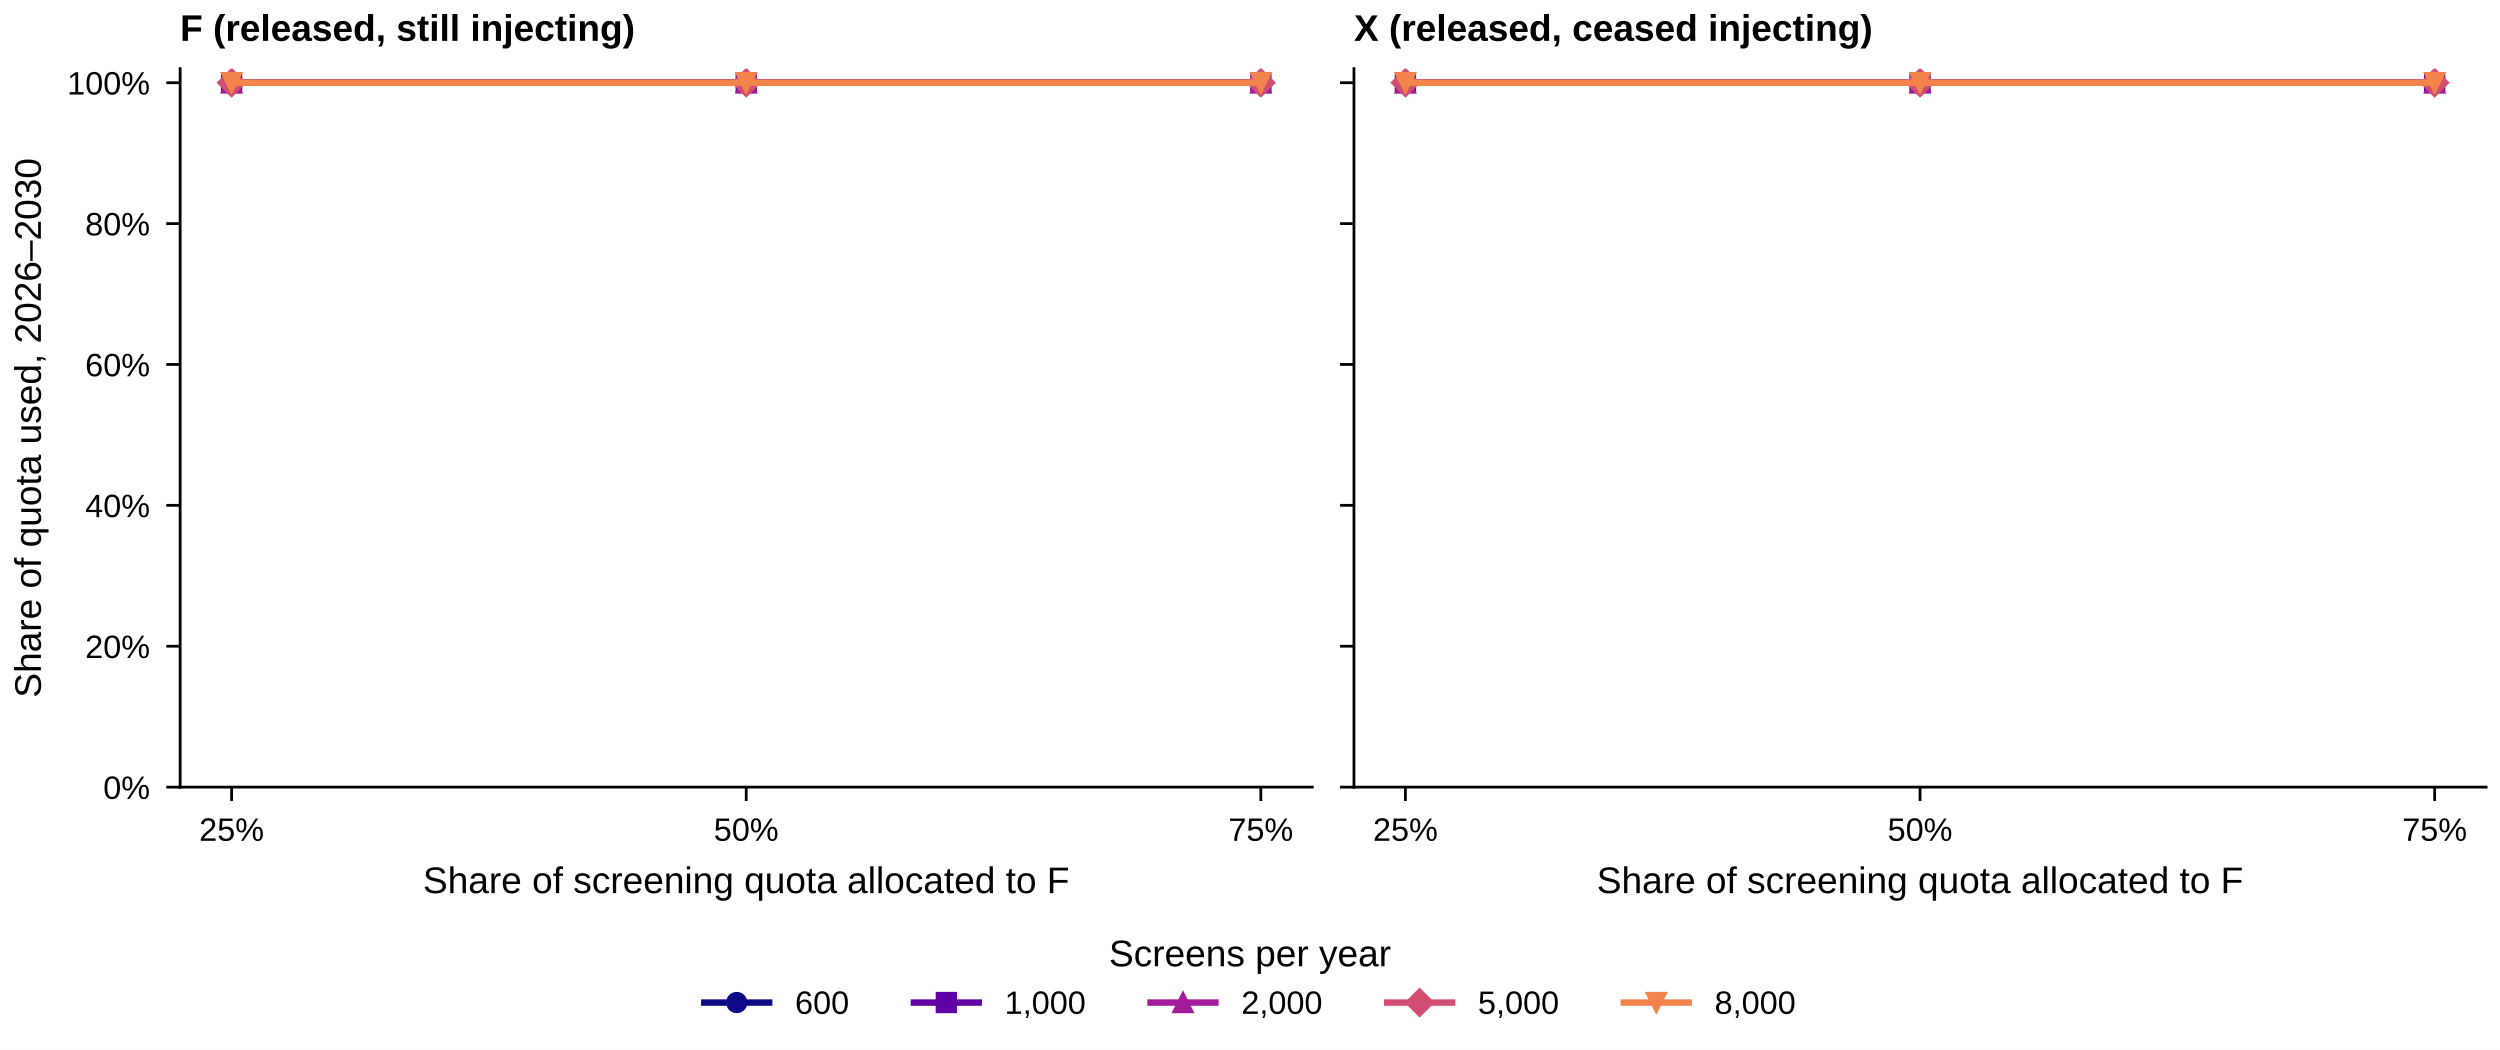
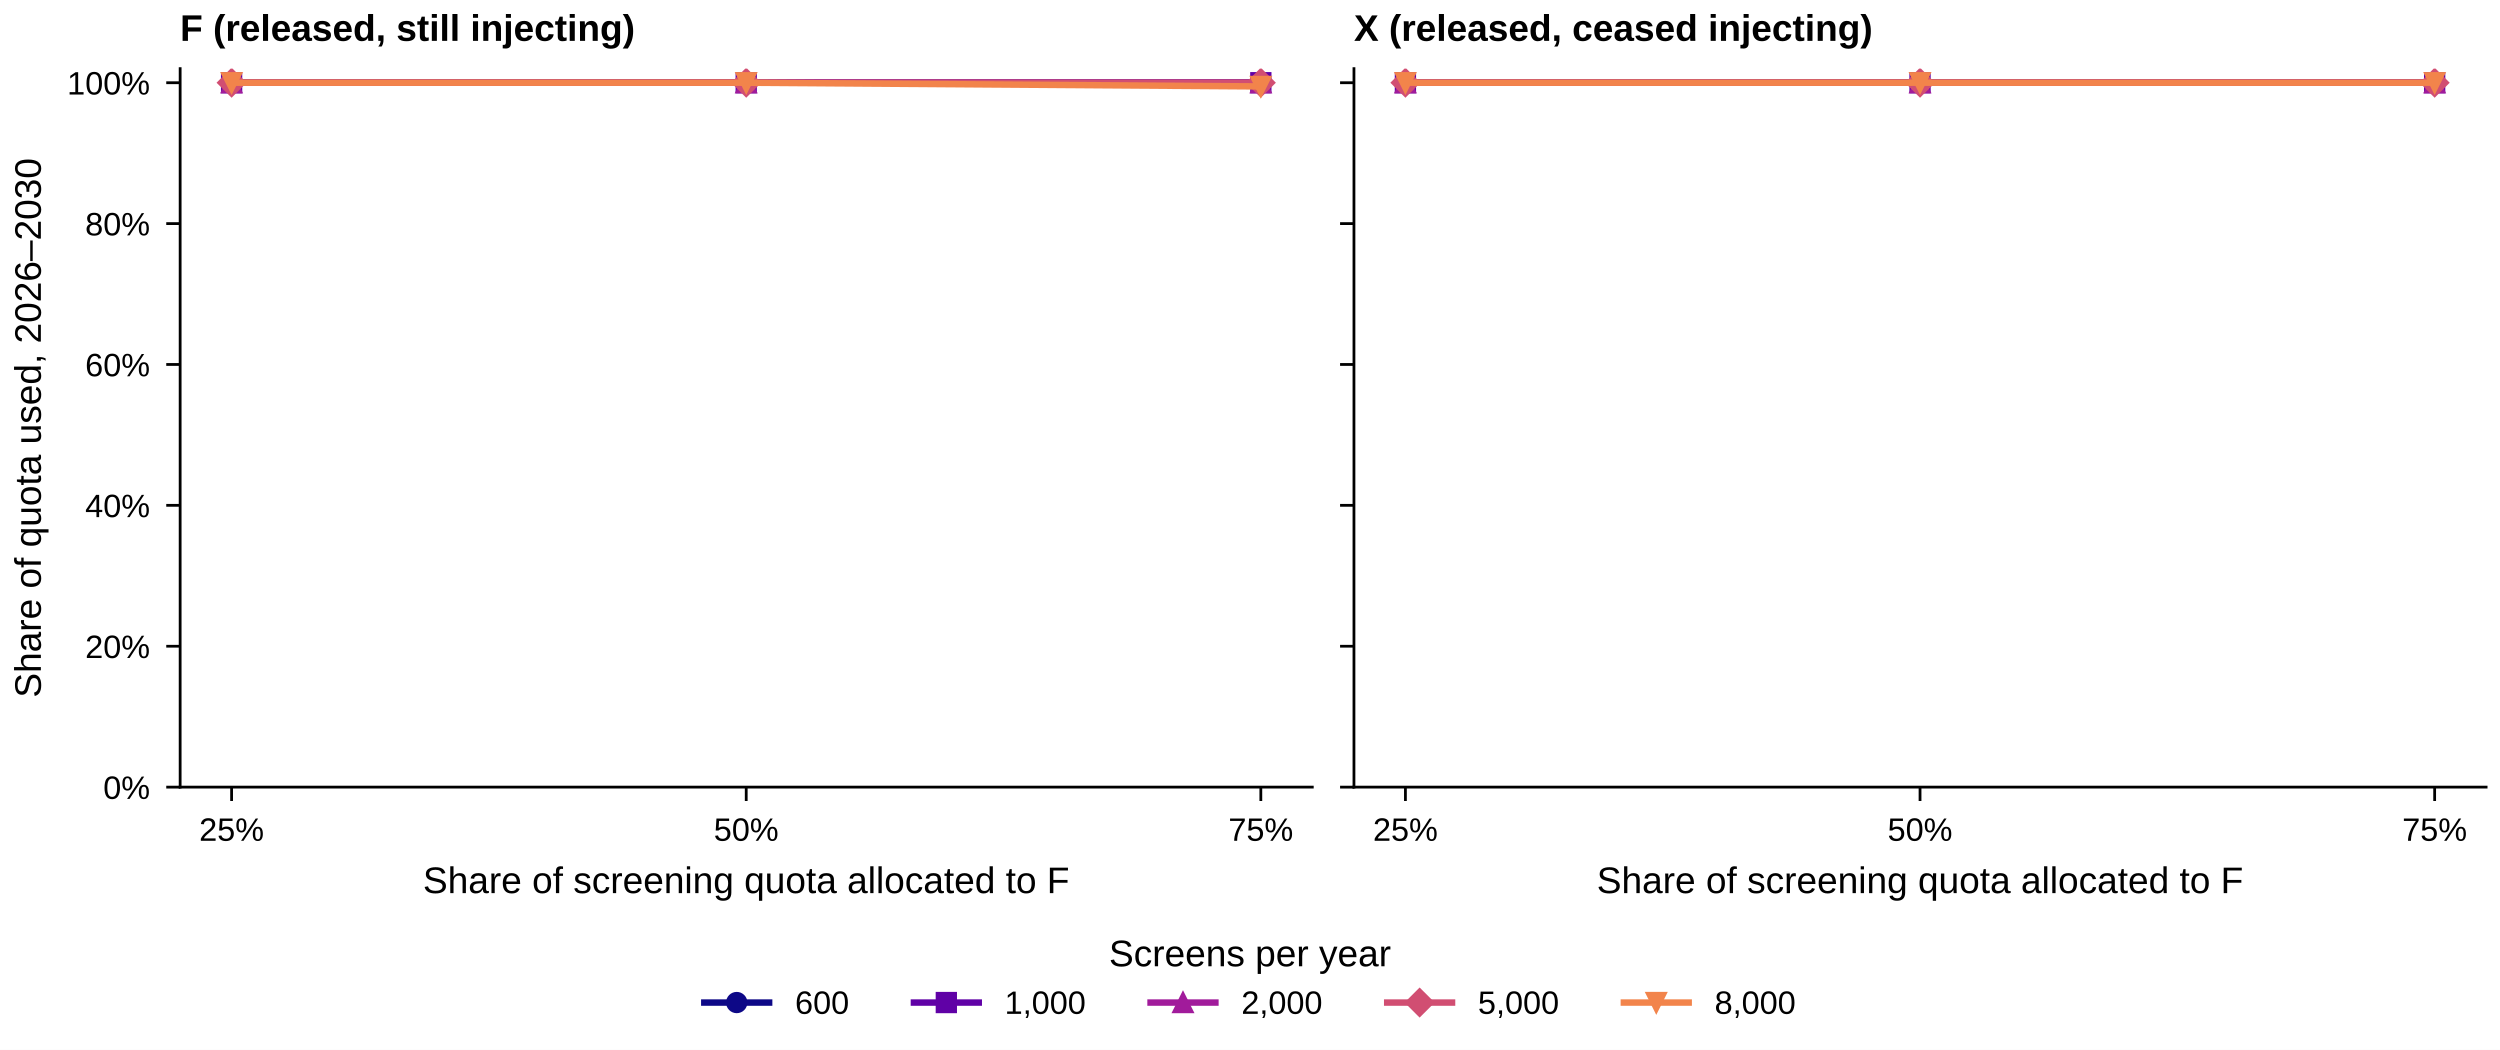
<svg xmlns="http://www.w3.org/2000/svg" xmlns:xlink="http://www.w3.org/1999/xlink" width="540pt" height="226.772pt" viewBox="0 0 540 226.772" version="1.1">
  <defs>
    <style type="text/css">*{stroke-linejoin: round; stroke-linecap: butt}</style>
  </defs>
  <g id="figure_1">
    <g id="patch_1">
      <path d="M 0 226.772  L 540 226.772  L 540 0  L 0 0  z " style="fill: #ffffff" />
    </g>
    <g id="axes_1">
      <g id="patch_2">
        <path d="M 38.911 170.016  L 283.455 170.016  L 283.455 14.824  L 38.911 14.824  z " style="fill: #ffffff" />
      </g>
      <g id="matplotlib.axis_1">
        <g id="xtick_1">
          <g id="line2d_1">
            <defs>
-               <path id="m05e11ef4c7" d="M 0 0  L 0 3  " style="stroke: #000000; stroke-width: 0.6" />
+               <path id="m1a1aa552fb" d="M 0 0  L 0 3  " style="stroke: #000000; stroke-width: 0.6" />
            </defs>
            <g>
-               <use xlink:href="#m05e11ef4c7" x="50.026" y="170.016" style="stroke: #000000; stroke-width: 0.6" />
+               <use xlink:href="#m1a1aa552fb" x="50.026" y="170.016" style="stroke: #000000; stroke-width: 0.6" />
            </g>
          </g>
          <g id="text_1">
            <text style="font-size: 7px; font-family: 'Arial', 'Helvetica', 'DejaVu Sans', sans-serif; text-anchor: middle" x="50.026" y="181.613" transform="rotate(-0 50.0262 181.6125)">25%</text>
          </g>
        </g>
        <g id="xtick_2">
          <g id="line2d_2">
            <g>
-               <use xlink:href="#m05e11ef4c7" x="161.183" y="170.016" style="stroke: #000000; stroke-width: 0.6" />
+               <use xlink:href="#m1a1aa552fb" x="161.183" y="170.016" style="stroke: #000000; stroke-width: 0.6" />
            </g>
          </g>
          <g id="text_2">
            <text style="font-size: 7px; font-family: 'Arial', 'Helvetica', 'DejaVu Sans', sans-serif; text-anchor: middle" x="161.183" y="181.613" transform="rotate(-0 161.1827 181.6125)">50%</text>
          </g>
        </g>
        <g id="xtick_3">
          <g id="line2d_3">
            <g>
-               <use xlink:href="#m05e11ef4c7" x="272.339" y="170.016" style="stroke: #000000; stroke-width: 0.6" />
+               <use xlink:href="#m1a1aa552fb" x="272.339" y="170.016" style="stroke: #000000; stroke-width: 0.6" />
            </g>
          </g>
          <g id="text_3">
            <text style="font-size: 7px; font-family: 'Arial', 'Helvetica', 'DejaVu Sans', sans-serif; text-anchor: middle" x="272.339" y="181.613" transform="rotate(-0 272.3393 181.6125)">75%</text>
          </g>
        </g>
        <g id="text_4">
          <text style="font-size: 8px; font-family: 'Arial', 'Helvetica', 'DejaVu Sans', sans-serif; text-anchor: middle" x="161.183" y="192.91" transform="rotate(-0 161.1827 192.9099)">Share of screening quota allocated to F</text>
        </g>
      </g>
      <g id="matplotlib.axis_2">
        <g id="ytick_1">
          <g id="line2d_4">
            <defs>
-               <path id="m94413899a4" d="M 0 0  L -3 0  " style="stroke: #000000; stroke-width: 0.6" />
+               <path id="me7acd6114f" d="M 0 0  L -3 0  " style="stroke: #000000; stroke-width: 0.6" />
            </defs>
            <g>
-               <use xlink:href="#m94413899a4" x="38.911" y="170.016" style="stroke: #000000; stroke-width: 0.6" />
+               <use xlink:href="#me7acd6114f" x="38.911" y="170.016" style="stroke: #000000; stroke-width: 0.6" />
            </g>
          </g>
          <g id="text_5">
            <text style="font-size: 7px; font-family: 'Arial', 'Helvetica', 'DejaVu Sans', sans-serif; text-anchor: end" x="32.411" y="172.564" transform="rotate(-0 32.41055 172.5644)">0%</text>
          </g>
        </g>
        <g id="ytick_2">
          <g id="line2d_5">
            <g>
-               <use xlink:href="#m94413899a4" x="38.911" y="139.587" style="stroke: #000000; stroke-width: 0.6" />
+               <use xlink:href="#me7acd6114f" x="38.911" y="139.587" style="stroke: #000000; stroke-width: 0.6" />
            </g>
          </g>
          <g id="text_6">
            <text style="font-size: 7px; font-family: 'Arial', 'Helvetica', 'DejaVu Sans', sans-serif; text-anchor: end" x="32.411" y="142.135" transform="rotate(-0 32.41055 142.1346)">20%</text>
          </g>
        </g>
        <g id="ytick_3">
          <g id="line2d_6">
            <g>
-               <use xlink:href="#m94413899a4" x="38.911" y="109.157" style="stroke: #000000; stroke-width: 0.6" />
+               <use xlink:href="#me7acd6114f" x="38.911" y="109.157" style="stroke: #000000; stroke-width: 0.6" />
            </g>
          </g>
          <g id="text_7">
            <text style="font-size: 7px; font-family: 'Arial', 'Helvetica', 'DejaVu Sans', sans-serif; text-anchor: end" x="32.411" y="111.705" transform="rotate(-0 32.41055 111.7049)">40%</text>
          </g>
        </g>
        <g id="ytick_4">
          <g id="line2d_7">
            <g>
-               <use xlink:href="#m94413899a4" x="38.911" y="78.727" style="stroke: #000000; stroke-width: 0.6" />
+               <use xlink:href="#me7acd6114f" x="38.911" y="78.727" style="stroke: #000000; stroke-width: 0.6" />
            </g>
          </g>
          <g id="text_8">
            <text style="font-size: 7px; font-family: 'Arial', 'Helvetica', 'DejaVu Sans', sans-serif; text-anchor: end" x="32.411" y="81.275" transform="rotate(-0 32.41055 81.27509)">60%</text>
          </g>
        </g>
        <g id="ytick_5">
          <g id="line2d_8">
            <g>
-               <use xlink:href="#m94413899a4" x="38.911" y="48.297" style="stroke: #000000; stroke-width: 0.6" />
+               <use xlink:href="#me7acd6114f" x="38.911" y="48.297" style="stroke: #000000; stroke-width: 0.6" />
            </g>
          </g>
          <g id="text_9">
            <text style="font-size: 7px; font-family: 'Arial', 'Helvetica', 'DejaVu Sans', sans-serif; text-anchor: end" x="32.411" y="50.845" transform="rotate(-0 32.41055 50.84531)">80%</text>
          </g>
        </g>
        <g id="ytick_6">
          <g id="line2d_9">
            <g>
-               <use xlink:href="#m94413899a4" x="38.911" y="17.867" style="stroke: #000000; stroke-width: 0.6" />
+               <use xlink:href="#me7acd6114f" x="38.911" y="17.867" style="stroke: #000000; stroke-width: 0.6" />
            </g>
          </g>
          <g id="text_10">
            <text style="font-size: 7px; font-family: 'Arial', 'Helvetica', 'DejaVu Sans', sans-serif; text-anchor: end" x="32.411" y="20.416" transform="rotate(-0 32.41055 20.41553)">100%</text>
          </g>
        </g>
        <g id="text_11">
          <text style="font-size: 8px; font-family: 'Arial', 'Helvetica', 'DejaVu Sans', sans-serif; text-anchor: middle" x="8.824" y="92.42" transform="rotate(-90 8.824459 92.42039)">Share of quota used, 2026–2030</text>
        </g>
      </g>
      <g id="line2d_10">
-         <path d="M 50.026 17.867  L 161.183 17.867  L 272.339 17.867  " clip-path="url(#pba30a680fe)" style="fill: none; stroke: #0d0887; stroke-width: 1.4; stroke-linecap: square" />
-         <defs>
-           <path id="m0362c2c7ea" d="M 0 2  C 0.53 2 1.039 1.789 1.414 1.414  C 1.789 1.039 2 0.53 2 0  C 2 -0.53 1.789 -1.039 1.414 -1.414  C 1.039 -1.789 0.53 -2 0 -2  C -0.53 -2 -1.039 -1.789 -1.414 -1.414  C -1.789 -1.039 -2 -0.53 -2 0  C -2 0.53 -1.789 1.039 -1.414 1.414  C -1.039 1.789 -0.53 2 0 2  z " style="stroke: #0d0887; stroke-width: 0.6" />
-         </defs>
-         <g clip-path="url(#pba30a680fe)">
-           <use xlink:href="#m0362c2c7ea" x="50.026" y="17.867" style="fill: #0d0887; stroke: #0d0887; stroke-width: 0.6" />
-           <use xlink:href="#m0362c2c7ea" x="161.183" y="17.867" style="fill: #0d0887; stroke: #0d0887; stroke-width: 0.6" />
-           <use xlink:href="#m0362c2c7ea" x="272.339" y="17.867" style="fill: #0d0887; stroke: #0d0887; stroke-width: 0.6" />
+         <path d="M 50.026 17.867  L 161.183 17.867  L 272.339 17.867  " clip-path="url(#p8b21cc04ac)" style="fill: none; stroke: #0d0887; stroke-width: 1.4; stroke-linecap: square" />
+         <defs>
+           <path id="m98d0a58976" d="M 0 2  C 0.53 2 1.039 1.789 1.414 1.414  C 1.789 1.039 2 0.53 2 0  C 2 -0.53 1.789 -1.039 1.414 -1.414  C 1.039 -1.789 0.53 -2 0 -2  C -0.53 -2 -1.039 -1.789 -1.414 -1.414  C -1.789 -1.039 -2 -0.53 -2 0  C -2 0.53 -1.789 1.039 -1.414 1.414  C -1.039 1.789 -0.53 2 0 2  z " style="stroke: #0d0887; stroke-width: 0.6" />
+         </defs>
+         <g clip-path="url(#p8b21cc04ac)">
+           <use xlink:href="#m98d0a58976" x="50.026" y="17.867" style="fill: #0d0887; stroke: #0d0887; stroke-width: 0.6" />
+           <use xlink:href="#m98d0a58976" x="161.183" y="17.867" style="fill: #0d0887; stroke: #0d0887; stroke-width: 0.6" />
+           <use xlink:href="#m98d0a58976" x="272.339" y="17.867" style="fill: #0d0887; stroke: #0d0887; stroke-width: 0.6" />
        </g>
      </g>
      <g id="line2d_11">
-         <path d="M 50.026 17.867  L 161.183 17.867  L 272.339 17.867  " clip-path="url(#pba30a680fe)" style="fill: none; stroke: #6001a6; stroke-width: 1.4; stroke-linecap: square" />
-         <defs>
-           <path id="m547662b20f" d="M -2 2  L 2 2  L 2 -2  L -2 -2  z " style="stroke: #6001a6; stroke-width: 0.6; stroke-linejoin: miter" />
-         </defs>
-         <g clip-path="url(#pba30a680fe)">
-           <use xlink:href="#m547662b20f" x="50.026" y="17.867" style="fill: #6001a6; stroke: #6001a6; stroke-width: 0.6; stroke-linejoin: miter" />
-           <use xlink:href="#m547662b20f" x="161.183" y="17.867" style="fill: #6001a6; stroke: #6001a6; stroke-width: 0.6; stroke-linejoin: miter" />
-           <use xlink:href="#m547662b20f" x="272.339" y="17.867" style="fill: #6001a6; stroke: #6001a6; stroke-width: 0.6; stroke-linejoin: miter" />
+         <path d="M 50.026 17.867  L 161.183 17.867  L 272.339 17.867  " clip-path="url(#p8b21cc04ac)" style="fill: none; stroke: #6001a6; stroke-width: 1.4; stroke-linecap: square" />
+         <defs>
+           <path id="m4f1aee3160" d="M -2 2  L 2 2  L 2 -2  L -2 -2  z " style="stroke: #6001a6; stroke-width: 0.6; stroke-linejoin: miter" />
+         </defs>
+         <g clip-path="url(#p8b21cc04ac)">
+           <use xlink:href="#m4f1aee3160" x="50.026" y="17.867" style="fill: #6001a6; stroke: #6001a6; stroke-width: 0.6; stroke-linejoin: miter" />
+           <use xlink:href="#m4f1aee3160" x="161.183" y="17.867" style="fill: #6001a6; stroke: #6001a6; stroke-width: 0.6; stroke-linejoin: miter" />
+           <use xlink:href="#m4f1aee3160" x="272.339" y="17.867" style="fill: #6001a6; stroke: #6001a6; stroke-width: 0.6; stroke-linejoin: miter" />
        </g>
      </g>
      <g id="line2d_12">
-         <path d="M 50.026 17.867  L 161.183 17.867  L 272.339 17.867  " clip-path="url(#pba30a680fe)" style="fill: none; stroke: #a11b9b; stroke-width: 1.4; stroke-linecap: square" />
-         <defs>
-           <path id="mbdf84ced05" d="M 0 -2  L -2 2  L 2 2  z " style="stroke: #a11b9b; stroke-width: 0.6; stroke-linejoin: miter" />
-         </defs>
-         <g clip-path="url(#pba30a680fe)">
-           <use xlink:href="#mbdf84ced05" x="50.026" y="17.867" style="fill: #a11b9b; stroke: #a11b9b; stroke-width: 0.6; stroke-linejoin: miter" />
-           <use xlink:href="#mbdf84ced05" x="161.183" y="17.867" style="fill: #a11b9b; stroke: #a11b9b; stroke-width: 0.6; stroke-linejoin: miter" />
-           <use xlink:href="#mbdf84ced05" x="272.339" y="17.867" style="fill: #a11b9b; stroke: #a11b9b; stroke-width: 0.6; stroke-linejoin: miter" />
+         <path d="M 50.026 17.867  L 161.183 17.867  L 272.339 17.867  " clip-path="url(#p8b21cc04ac)" style="fill: none; stroke: #a11b9b; stroke-width: 1.4; stroke-linecap: square" />
+         <defs>
+           <path id="m0323c7de09" d="M 0 -2  L -2 2  L 2 2  z " style="stroke: #a11b9b; stroke-width: 0.6; stroke-linejoin: miter" />
+         </defs>
+         <g clip-path="url(#p8b21cc04ac)">
+           <use xlink:href="#m0323c7de09" x="50.026" y="17.867" style="fill: #a11b9b; stroke: #a11b9b; stroke-width: 0.6; stroke-linejoin: miter" />
+           <use xlink:href="#m0323c7de09" x="161.183" y="17.867" style="fill: #a11b9b; stroke: #a11b9b; stroke-width: 0.6; stroke-linejoin: miter" />
+           <use xlink:href="#m0323c7de09" x="272.339" y="17.867" style="fill: #a11b9b; stroke: #a11b9b; stroke-width: 0.6; stroke-linejoin: miter" />
        </g>
      </g>
      <g id="line2d_13">
-         <path d="M 50.026 17.867  L 161.183 17.867  L 272.339 17.867  " clip-path="url(#pba30a680fe)" style="fill: none; stroke: #d14e72; stroke-width: 1.4; stroke-linecap: square" />
-         <defs>
-           <path id="ma49e30e065" d="M -0 2.828  L 2.828 0  L 0 -2.828  L -2.828 -0  z " style="stroke: #d14e72; stroke-width: 0.6; stroke-linejoin: miter" />
-         </defs>
-         <g clip-path="url(#pba30a680fe)">
-           <use xlink:href="#ma49e30e065" x="50.026" y="17.867" style="fill: #d14e72; stroke: #d14e72; stroke-width: 0.6; stroke-linejoin: miter" />
-           <use xlink:href="#ma49e30e065" x="161.183" y="17.867" style="fill: #d14e72; stroke: #d14e72; stroke-width: 0.6; stroke-linejoin: miter" />
-           <use xlink:href="#ma49e30e065" x="272.339" y="17.867" style="fill: #d14e72; stroke: #d14e72; stroke-width: 0.6; stroke-linejoin: miter" />
+         <path d="M 50.026 17.867  L 161.183 17.867  L 272.339 17.867  " clip-path="url(#p8b21cc04ac)" style="fill: none; stroke: #d14e72; stroke-width: 1.4; stroke-linecap: square" />
+         <defs>
+           <path id="mdfe0a7a833" d="M -0 2.828  L 2.828 0  L 0 -2.828  L -2.828 -0  z " style="stroke: #d14e72; stroke-width: 0.6; stroke-linejoin: miter" />
+         </defs>
+         <g clip-path="url(#p8b21cc04ac)">
+           <use xlink:href="#mdfe0a7a833" x="50.026" y="17.867" style="fill: #d14e72; stroke: #d14e72; stroke-width: 0.6; stroke-linejoin: miter" />
+           <use xlink:href="#mdfe0a7a833" x="161.183" y="17.867" style="fill: #d14e72; stroke: #d14e72; stroke-width: 0.6; stroke-linejoin: miter" />
+           <use xlink:href="#mdfe0a7a833" x="272.339" y="17.867" style="fill: #d14e72; stroke: #d14e72; stroke-width: 0.6; stroke-linejoin: miter" />
        </g>
      </g>
      <g id="line2d_14">
-         <path d="M 50.026 17.867  L 161.183 17.867  L 272.339 17.867  " clip-path="url(#pba30a680fe)" style="fill: none; stroke: #f2844b; stroke-width: 1.4; stroke-linecap: square" />
-         <defs>
-           <path id="m8cd3d6f14f" d="M -0 2  L 2 -2  L -2 -2  z " style="stroke: #f2844b; stroke-width: 0.6; stroke-linejoin: miter" />
-         </defs>
-         <g clip-path="url(#pba30a680fe)">
-           <use xlink:href="#m8cd3d6f14f" x="50.026" y="17.867" style="fill: #f2844b; stroke: #f2844b; stroke-width: 0.6; stroke-linejoin: miter" />
-           <use xlink:href="#m8cd3d6f14f" x="161.183" y="17.867" style="fill: #f2844b; stroke: #f2844b; stroke-width: 0.6; stroke-linejoin: miter" />
-           <use xlink:href="#m8cd3d6f14f" x="272.339" y="17.867" style="fill: #f2844b; stroke: #f2844b; stroke-width: 0.6; stroke-linejoin: miter" />
+         <path d="M 50.026 17.867  L 161.183 17.867  L 272.339 18.669  " clip-path="url(#p8b21cc04ac)" style="fill: none; stroke: #f2844b; stroke-width: 1.4; stroke-linecap: square" />
+         <defs>
+           <path id="m66168ff04a" d="M -0 2  L 2 -2  L -2 -2  z " style="stroke: #f2844b; stroke-width: 0.6; stroke-linejoin: miter" />
+         </defs>
+         <g clip-path="url(#p8b21cc04ac)">
+           <use xlink:href="#m66168ff04a" x="50.026" y="17.867" style="fill: #f2844b; stroke: #f2844b; stroke-width: 0.6; stroke-linejoin: miter" />
+           <use xlink:href="#m66168ff04a" x="161.183" y="17.867" style="fill: #f2844b; stroke: #f2844b; stroke-width: 0.6; stroke-linejoin: miter" />
+           <use xlink:href="#m66168ff04a" x="272.339" y="18.669" style="fill: #f2844b; stroke: #f2844b; stroke-width: 0.6; stroke-linejoin: miter" />
        </g>
      </g>
      <g id="patch_3">
        <path d="M 38.911 170.016  L 38.911 14.824  " style="fill: none; stroke: #000000; stroke-width: 0.6; stroke-linejoin: miter; stroke-linecap: square" />
      </g>
      <g id="patch_4">
        <path d="M 38.911 170.016  L 283.455 170.016  " style="fill: none; stroke: #000000; stroke-width: 0.6; stroke-linejoin: miter; stroke-linecap: square" />
      </g>
      <g id="text_12">
        <text style="font-weight: 700; font-size: 8px; font-family: 'Arial', 'Helvetica', 'DejaVu Sans', sans-serif; text-anchor: start" x="38.911" y="8.824" transform="rotate(-0 38.91055 8.824459)">F (released, still injecting)</text>
      </g>
    </g>
    <g id="axes_2">
      <g id="patch_5">
        <path d="M 292.455 170.016  L 537 170.016  L 537 14.824  L 292.455 14.824  z " style="fill: #ffffff" />
      </g>
      <g id="matplotlib.axis_3">
        <g id="xtick_4">
          <g id="line2d_15">
            <g>
-               <use xlink:href="#m05e11ef4c7" x="303.571" y="170.016" style="stroke: #000000; stroke-width: 0.6" />
+               <use xlink:href="#m1a1aa552fb" x="303.571" y="170.016" style="stroke: #000000; stroke-width: 0.6" />
            </g>
          </g>
          <g id="text_13">
            <text style="font-size: 7px; font-family: 'Arial', 'Helvetica', 'DejaVu Sans', sans-serif; text-anchor: middle" x="303.571" y="181.613" transform="rotate(-0 303.571 181.6125)">25%</text>
          </g>
        </g>
        <g id="xtick_5">
          <g id="line2d_16">
            <g>
-               <use xlink:href="#m05e11ef4c7" x="414.728" y="170.016" style="stroke: #000000; stroke-width: 0.6" />
+               <use xlink:href="#m1a1aa552fb" x="414.728" y="170.016" style="stroke: #000000; stroke-width: 0.6" />
            </g>
          </g>
          <g id="text_14">
            <text style="font-size: 7px; font-family: 'Arial', 'Helvetica', 'DejaVu Sans', sans-serif; text-anchor: middle" x="414.728" y="181.613" transform="rotate(-0 414.7276 181.6125)">50%</text>
          </g>
        </g>
        <g id="xtick_6">
          <g id="line2d_17">
            <g>
-               <use xlink:href="#m05e11ef4c7" x="525.884" y="170.016" style="stroke: #000000; stroke-width: 0.6" />
+               <use xlink:href="#m1a1aa552fb" x="525.884" y="170.016" style="stroke: #000000; stroke-width: 0.6" />
            </g>
          </g>
          <g id="text_15">
            <text style="font-size: 7px; font-family: 'Arial', 'Helvetica', 'DejaVu Sans', sans-serif; text-anchor: middle" x="525.884" y="181.613" transform="rotate(-0 525.8841 181.6125)">75%</text>
          </g>
        </g>
        <g id="text_16">
          <text style="font-size: 8px; font-family: 'Arial', 'Helvetica', 'DejaVu Sans', sans-serif; text-anchor: middle" x="414.728" y="192.91" transform="rotate(-0 414.7276 192.9099)">Share of screening quota allocated to F</text>
        </g>
      </g>
      <g id="matplotlib.axis_4">
        <g id="ytick_7">
          <g id="line2d_18">
            <g>
-               <use xlink:href="#m94413899a4" x="292.455" y="170.016" style="stroke: #000000; stroke-width: 0.6" />
+               <use xlink:href="#me7acd6114f" x="292.455" y="170.016" style="stroke: #000000; stroke-width: 0.6" />
            </g>
          </g>
        </g>
        <g id="ytick_8">
          <g id="line2d_19">
            <g>
-               <use xlink:href="#m94413899a4" x="292.455" y="139.587" style="stroke: #000000; stroke-width: 0.6" />
+               <use xlink:href="#me7acd6114f" x="292.455" y="139.587" style="stroke: #000000; stroke-width: 0.6" />
            </g>
          </g>
        </g>
        <g id="ytick_9">
          <g id="line2d_20">
            <g>
-               <use xlink:href="#m94413899a4" x="292.455" y="109.157" style="stroke: #000000; stroke-width: 0.6" />
+               <use xlink:href="#me7acd6114f" x="292.455" y="109.157" style="stroke: #000000; stroke-width: 0.6" />
            </g>
          </g>
        </g>
        <g id="ytick_10">
          <g id="line2d_21">
            <g>
-               <use xlink:href="#m94413899a4" x="292.455" y="78.727" style="stroke: #000000; stroke-width: 0.6" />
+               <use xlink:href="#me7acd6114f" x="292.455" y="78.727" style="stroke: #000000; stroke-width: 0.6" />
            </g>
          </g>
        </g>
        <g id="ytick_11">
          <g id="line2d_22">
            <g>
-               <use xlink:href="#m94413899a4" x="292.455" y="48.297" style="stroke: #000000; stroke-width: 0.6" />
+               <use xlink:href="#me7acd6114f" x="292.455" y="48.297" style="stroke: #000000; stroke-width: 0.6" />
            </g>
          </g>
        </g>
        <g id="ytick_12">
          <g id="line2d_23">
            <g>
-               <use xlink:href="#m94413899a4" x="292.455" y="17.867" style="stroke: #000000; stroke-width: 0.6" />
+               <use xlink:href="#me7acd6114f" x="292.455" y="17.867" style="stroke: #000000; stroke-width: 0.6" />
            </g>
          </g>
        </g>
      </g>
      <g id="line2d_24">
-         <path d="M 303.571 17.867  L 414.728 17.867  L 525.884 17.867  " clip-path="url(#p2f7d0d6b94)" style="fill: none; stroke: #0d0887; stroke-width: 1.4; stroke-linecap: square" />
-         <g clip-path="url(#p2f7d0d6b94)">
-           <use xlink:href="#m0362c2c7ea" x="303.571" y="17.867" style="fill: #0d0887; stroke: #0d0887; stroke-width: 0.6" />
-           <use xlink:href="#m0362c2c7ea" x="414.728" y="17.867" style="fill: #0d0887; stroke: #0d0887; stroke-width: 0.6" />
-           <use xlink:href="#m0362c2c7ea" x="525.884" y="17.867" style="fill: #0d0887; stroke: #0d0887; stroke-width: 0.6" />
+         <path d="M 303.571 17.867  L 414.728 17.867  L 525.884 17.867  " clip-path="url(#p876ce3df0f)" style="fill: none; stroke: #0d0887; stroke-width: 1.4; stroke-linecap: square" />
+         <g clip-path="url(#p876ce3df0f)">
+           <use xlink:href="#m98d0a58976" x="303.571" y="17.867" style="fill: #0d0887; stroke: #0d0887; stroke-width: 0.6" />
+           <use xlink:href="#m98d0a58976" x="414.728" y="17.867" style="fill: #0d0887; stroke: #0d0887; stroke-width: 0.6" />
+           <use xlink:href="#m98d0a58976" x="525.884" y="17.867" style="fill: #0d0887; stroke: #0d0887; stroke-width: 0.6" />
        </g>
      </g>
      <g id="line2d_25">
-         <path d="M 303.571 17.867  L 414.728 17.867  L 525.884 17.867  " clip-path="url(#p2f7d0d6b94)" style="fill: none; stroke: #6001a6; stroke-width: 1.4; stroke-linecap: square" />
-         <g clip-path="url(#p2f7d0d6b94)">
-           <use xlink:href="#m547662b20f" x="303.571" y="17.867" style="fill: #6001a6; stroke: #6001a6; stroke-width: 0.6; stroke-linejoin: miter" />
-           <use xlink:href="#m547662b20f" x="414.728" y="17.867" style="fill: #6001a6; stroke: #6001a6; stroke-width: 0.6; stroke-linejoin: miter" />
-           <use xlink:href="#m547662b20f" x="525.884" y="17.867" style="fill: #6001a6; stroke: #6001a6; stroke-width: 0.6; stroke-linejoin: miter" />
+         <path d="M 303.571 17.867  L 414.728 17.867  L 525.884 17.867  " clip-path="url(#p876ce3df0f)" style="fill: none; stroke: #6001a6; stroke-width: 1.4; stroke-linecap: square" />
+         <g clip-path="url(#p876ce3df0f)">
+           <use xlink:href="#m4f1aee3160" x="303.571" y="17.867" style="fill: #6001a6; stroke: #6001a6; stroke-width: 0.6; stroke-linejoin: miter" />
+           <use xlink:href="#m4f1aee3160" x="414.728" y="17.867" style="fill: #6001a6; stroke: #6001a6; stroke-width: 0.6; stroke-linejoin: miter" />
+           <use xlink:href="#m4f1aee3160" x="525.884" y="17.867" style="fill: #6001a6; stroke: #6001a6; stroke-width: 0.6; stroke-linejoin: miter" />
        </g>
      </g>
      <g id="line2d_26">
-         <path d="M 303.571 17.867  L 414.728 17.867  L 525.884 17.867  " clip-path="url(#p2f7d0d6b94)" style="fill: none; stroke: #a11b9b; stroke-width: 1.4; stroke-linecap: square" />
-         <g clip-path="url(#p2f7d0d6b94)">
-           <use xlink:href="#mbdf84ced05" x="303.571" y="17.867" style="fill: #a11b9b; stroke: #a11b9b; stroke-width: 0.6; stroke-linejoin: miter" />
-           <use xlink:href="#mbdf84ced05" x="414.728" y="17.867" style="fill: #a11b9b; stroke: #a11b9b; stroke-width: 0.6; stroke-linejoin: miter" />
-           <use xlink:href="#mbdf84ced05" x="525.884" y="17.867" style="fill: #a11b9b; stroke: #a11b9b; stroke-width: 0.6; stroke-linejoin: miter" />
+         <path d="M 303.571 17.867  L 414.728 17.867  L 525.884 17.867  " clip-path="url(#p876ce3df0f)" style="fill: none; stroke: #a11b9b; stroke-width: 1.4; stroke-linecap: square" />
+         <g clip-path="url(#p876ce3df0f)">
+           <use xlink:href="#m0323c7de09" x="303.571" y="17.867" style="fill: #a11b9b; stroke: #a11b9b; stroke-width: 0.6; stroke-linejoin: miter" />
+           <use xlink:href="#m0323c7de09" x="414.728" y="17.867" style="fill: #a11b9b; stroke: #a11b9b; stroke-width: 0.6; stroke-linejoin: miter" />
+           <use xlink:href="#m0323c7de09" x="525.884" y="17.867" style="fill: #a11b9b; stroke: #a11b9b; stroke-width: 0.6; stroke-linejoin: miter" />
        </g>
      </g>
      <g id="line2d_27">
-         <path d="M 303.571 17.867  L 414.728 17.867  L 525.884 17.867  " clip-path="url(#p2f7d0d6b94)" style="fill: none; stroke: #d14e72; stroke-width: 1.4; stroke-linecap: square" />
-         <g clip-path="url(#p2f7d0d6b94)">
-           <use xlink:href="#ma49e30e065" x="303.571" y="17.867" style="fill: #d14e72; stroke: #d14e72; stroke-width: 0.6; stroke-linejoin: miter" />
-           <use xlink:href="#ma49e30e065" x="414.728" y="17.867" style="fill: #d14e72; stroke: #d14e72; stroke-width: 0.6; stroke-linejoin: miter" />
-           <use xlink:href="#ma49e30e065" x="525.884" y="17.867" style="fill: #d14e72; stroke: #d14e72; stroke-width: 0.6; stroke-linejoin: miter" />
+         <path d="M 303.571 17.867  L 414.728 17.867  L 525.884 17.867  " clip-path="url(#p876ce3df0f)" style="fill: none; stroke: #d14e72; stroke-width: 1.4; stroke-linecap: square" />
+         <g clip-path="url(#p876ce3df0f)">
+           <use xlink:href="#mdfe0a7a833" x="303.571" y="17.867" style="fill: #d14e72; stroke: #d14e72; stroke-width: 0.6; stroke-linejoin: miter" />
+           <use xlink:href="#mdfe0a7a833" x="414.728" y="17.867" style="fill: #d14e72; stroke: #d14e72; stroke-width: 0.6; stroke-linejoin: miter" />
+           <use xlink:href="#mdfe0a7a833" x="525.884" y="17.867" style="fill: #d14e72; stroke: #d14e72; stroke-width: 0.6; stroke-linejoin: miter" />
        </g>
      </g>
      <g id="line2d_28">
-         <path d="M 303.571 17.867  L 414.728 17.867  L 525.884 17.867  " clip-path="url(#p2f7d0d6b94)" style="fill: none; stroke: #f2844b; stroke-width: 1.4; stroke-linecap: square" />
-         <g clip-path="url(#p2f7d0d6b94)">
-           <use xlink:href="#m8cd3d6f14f" x="303.571" y="17.867" style="fill: #f2844b; stroke: #f2844b; stroke-width: 0.6; stroke-linejoin: miter" />
-           <use xlink:href="#m8cd3d6f14f" x="414.728" y="17.867" style="fill: #f2844b; stroke: #f2844b; stroke-width: 0.6; stroke-linejoin: miter" />
-           <use xlink:href="#m8cd3d6f14f" x="525.884" y="17.867" style="fill: #f2844b; stroke: #f2844b; stroke-width: 0.6; stroke-linejoin: miter" />
+         <path d="M 303.571 17.867  L 414.728 17.867  L 525.884 17.867  " clip-path="url(#p876ce3df0f)" style="fill: none; stroke: #f2844b; stroke-width: 1.4; stroke-linecap: square" />
+         <g clip-path="url(#p876ce3df0f)">
+           <use xlink:href="#m66168ff04a" x="303.571" y="17.867" style="fill: #f2844b; stroke: #f2844b; stroke-width: 0.6; stroke-linejoin: miter" />
+           <use xlink:href="#m66168ff04a" x="414.728" y="17.867" style="fill: #f2844b; stroke: #f2844b; stroke-width: 0.6; stroke-linejoin: miter" />
+           <use xlink:href="#m66168ff04a" x="525.884" y="17.867" style="fill: #f2844b; stroke: #f2844b; stroke-width: 0.6; stroke-linejoin: miter" />
        </g>
      </g>
      <g id="patch_6">
        <path d="M 292.455 170.016  L 292.455 14.824  " style="fill: none; stroke: #000000; stroke-width: 0.6; stroke-linejoin: miter; stroke-linecap: square" />
      </g>
      <g id="patch_7">
        <path d="M 292.455 170.016  L 537 170.016  " style="fill: none; stroke: #000000; stroke-width: 0.6; stroke-linejoin: miter; stroke-linecap: square" />
      </g>
      <g id="text_17">
        <text style="font-weight: 700; font-size: 8px; font-family: 'Arial', 'Helvetica', 'DejaVu Sans', sans-serif; text-anchor: start" x="292.455" y="8.824" transform="rotate(-0 292.4554 8.824459)">X (released, ceased injecting)</text>
      </g>
    </g>
    <g id="legend_1">
      <g id="text_18">
        <text style="font-size: 8px; font-family: 'Arial', 'Helvetica', 'DejaVu Sans', sans-serif; text-anchor: start" x="239.543" y="208.719" transform="rotate(-0 239.5431 208.7186)">Screens per year</text>
      </g>
      <g id="line2d_29">
        <path d="M 152.13 216.549  L 159.13 216.549  L 166.13 216.549  " style="fill: none; stroke: #0d0887; stroke-width: 1.4; stroke-linecap: square" />
        <g>
-           <use xlink:href="#m0362c2c7ea" x="159.13" y="216.549" style="fill: #0d0887; stroke: #0d0887; stroke-width: 0.6" />
+           <use xlink:href="#m98d0a58976" x="159.13" y="216.549" style="fill: #0d0887; stroke: #0d0887; stroke-width: 0.6" />
        </g>
      </g>
      <g id="text_19">
        <text style="font-size: 7px; font-family: 'Arial', 'Helvetica', 'DejaVu Sans', sans-serif; text-anchor: start" x="171.73" y="218.999" transform="rotate(-0 171.7304 218.9985)">600</text>
      </g>
      <g id="line2d_30">
        <path d="M 197.408 216.549  L 204.408 216.549  L 211.408 216.549  " style="fill: none; stroke: #6001a6; stroke-width: 1.4; stroke-linecap: square" />
        <g>
-           <use xlink:href="#m547662b20f" x="204.408" y="216.549" style="fill: #6001a6; stroke: #6001a6; stroke-width: 0.6; stroke-linejoin: miter" />
+           <use xlink:href="#m4f1aee3160" x="204.408" y="216.549" style="fill: #6001a6; stroke: #6001a6; stroke-width: 0.6; stroke-linejoin: miter" />
        </g>
      </g>
      <g id="text_20">
        <text style="font-size: 7px; font-family: 'Arial', 'Helvetica', 'DejaVu Sans', sans-serif; text-anchor: start" x="217.008" y="218.999" transform="rotate(-0 217.0084 218.9985)">1,000</text>
      </g>
      <g id="line2d_31">
        <path d="M 248.524 216.549  L 255.524 216.549  L 262.524 216.549  " style="fill: none; stroke: #a11b9b; stroke-width: 1.4; stroke-linecap: square" />
        <g>
-           <use xlink:href="#mbdf84ced05" x="255.524" y="216.549" style="fill: #a11b9b; stroke: #a11b9b; stroke-width: 0.6; stroke-linejoin: miter" />
+           <use xlink:href="#m0323c7de09" x="255.524" y="216.549" style="fill: #a11b9b; stroke: #a11b9b; stroke-width: 0.6; stroke-linejoin: miter" />
        </g>
      </g>
      <g id="text_21">
        <text style="font-size: 7px; font-family: 'Arial', 'Helvetica', 'DejaVu Sans', sans-serif; text-anchor: start" x="268.124" y="218.999" transform="rotate(-0 268.1237 218.9985)">2,000</text>
      </g>
      <g id="line2d_32">
        <path d="M 299.639 216.549  L 306.639 216.549  L 313.639 216.549  " style="fill: none; stroke: #d14e72; stroke-width: 1.4; stroke-linecap: square" />
        <g>
-           <use xlink:href="#ma49e30e065" x="306.639" y="216.549" style="fill: #d14e72; stroke: #d14e72; stroke-width: 0.6; stroke-linejoin: miter" />
+           <use xlink:href="#mdfe0a7a833" x="306.639" y="216.549" style="fill: #d14e72; stroke: #d14e72; stroke-width: 0.6; stroke-linejoin: miter" />
        </g>
      </g>
      <g id="text_22">
        <text style="font-size: 7px; font-family: 'Arial', 'Helvetica', 'DejaVu Sans', sans-serif; text-anchor: start" x="319.239" y="218.999" transform="rotate(-0 319.239 218.9985)">5,000</text>
      </g>
      <g id="line2d_33">
        <path d="M 350.754 216.549  L 357.754 216.549  L 364.754 216.549  " style="fill: none; stroke: #f2844b; stroke-width: 1.4; stroke-linecap: square" />
        <g>
-           <use xlink:href="#m8cd3d6f14f" x="357.754" y="216.549" style="fill: #f2844b; stroke: #f2844b; stroke-width: 0.6; stroke-linejoin: miter" />
+           <use xlink:href="#m66168ff04a" x="357.754" y="216.549" style="fill: #f2844b; stroke: #f2844b; stroke-width: 0.6; stroke-linejoin: miter" />
        </g>
      </g>
      <g id="text_23">
        <text style="font-size: 7px; font-family: 'Arial', 'Helvetica', 'DejaVu Sans', sans-serif; text-anchor: start" x="370.354" y="218.999" transform="rotate(-0 370.3543 218.9985)">8,000</text>
      </g>
    </g>
  </g>
  <defs>
-     <clipPath id="pba30a680fe">
+     <clipPath id="p8b21cc04ac">
      <rect x="38.911" y="14.824" width="244.544" height="155.192" />
    </clipPath>
-     <clipPath id="p2f7d0d6b94">
+     <clipPath id="p876ce3df0f">
      <rect x="292.455" y="14.824" width="244.544" height="155.192" />
    </clipPath>
  </defs>
</svg>
